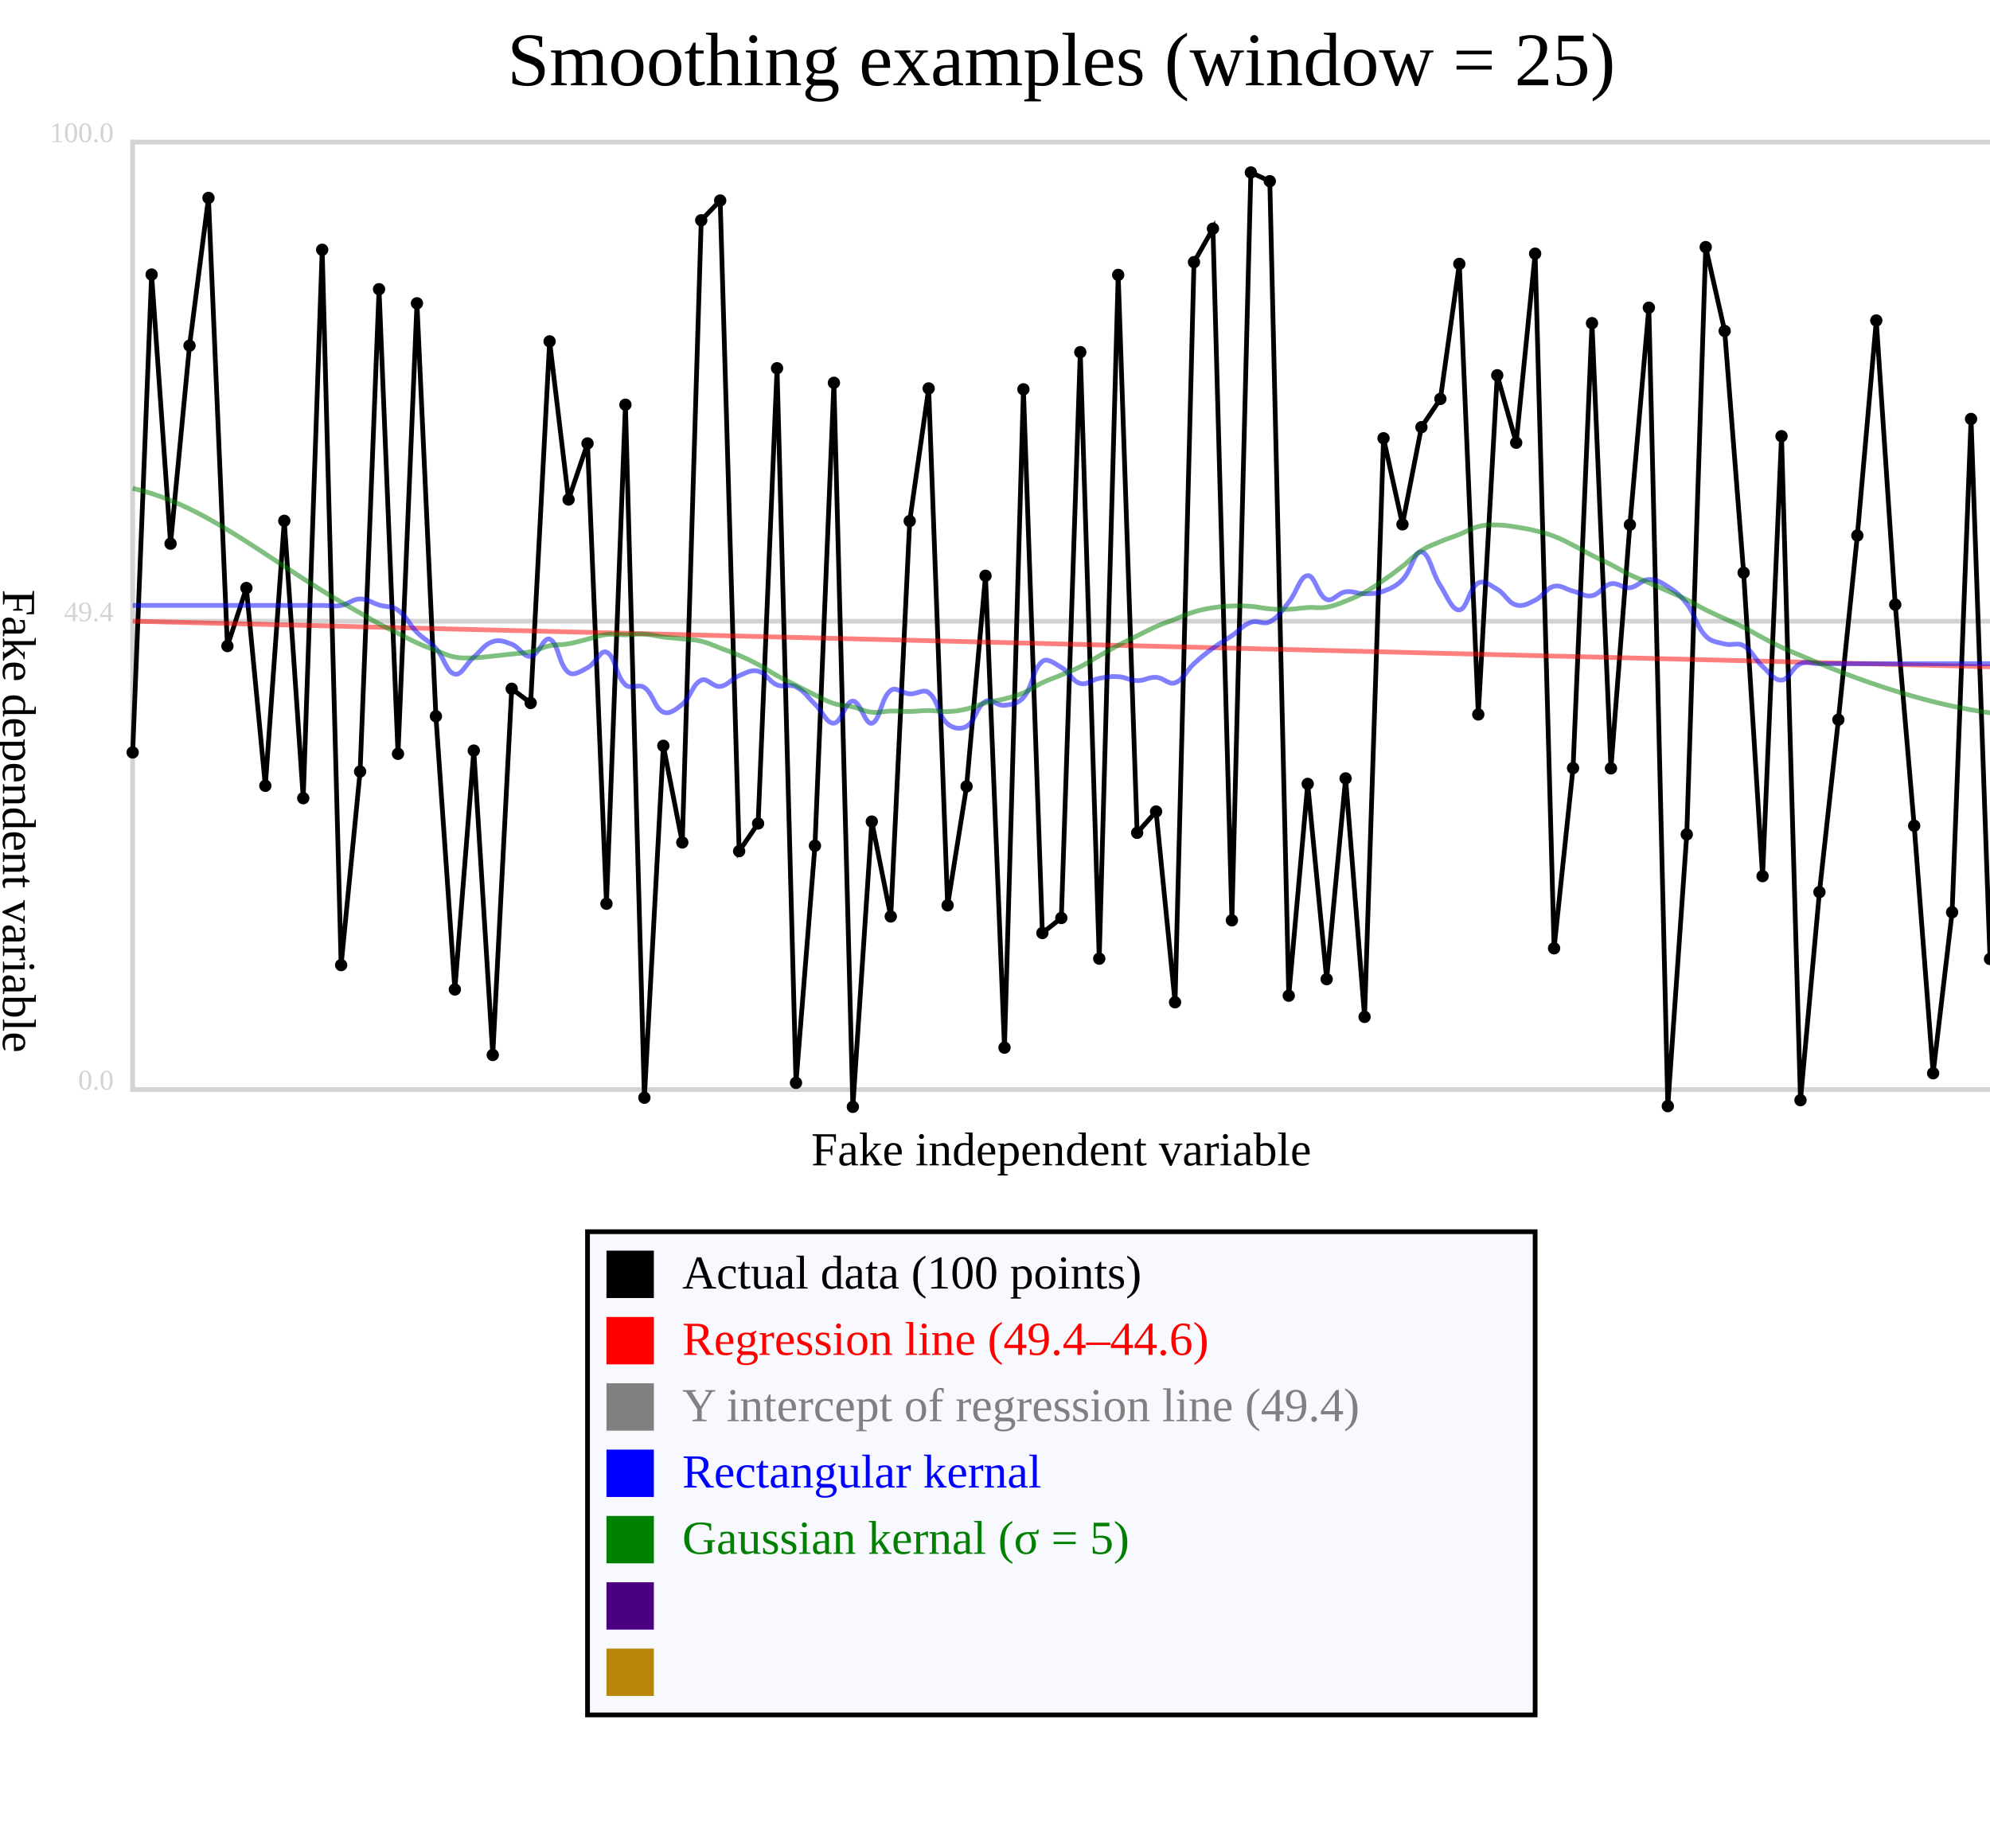
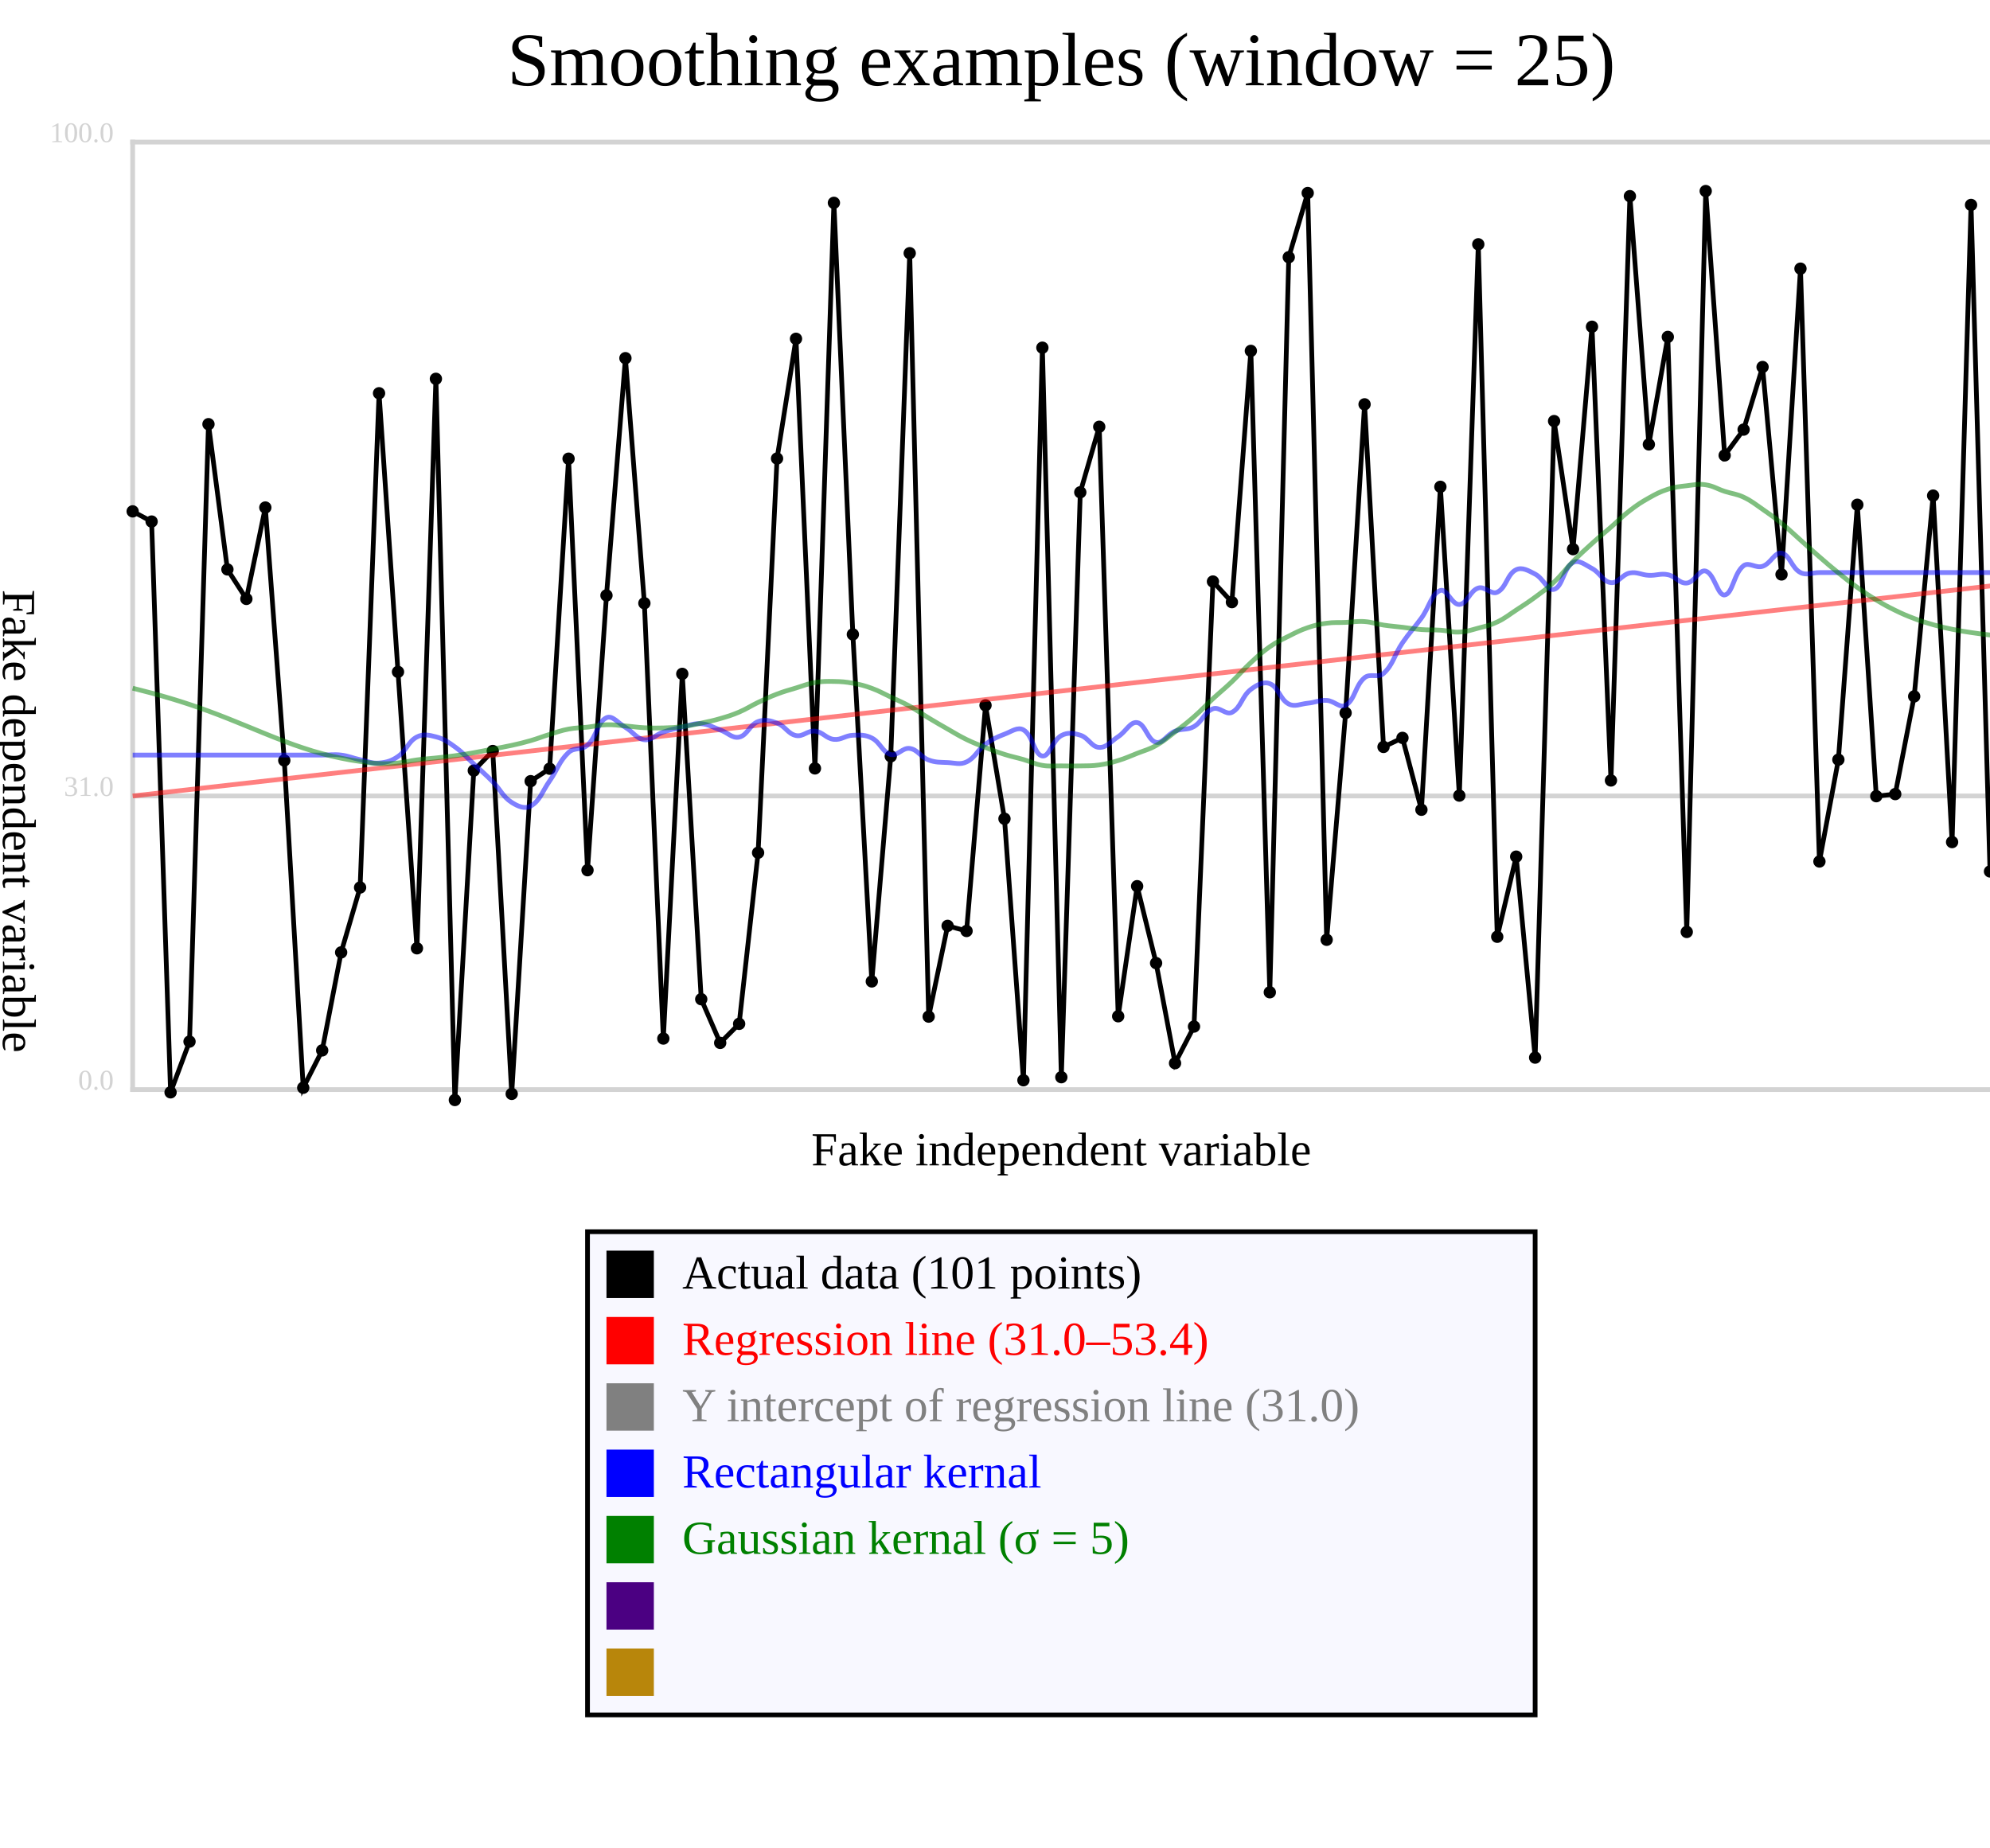
<svg xmlns="http://www.w3.org/2000/svg" viewBox="-12 -115 210 195">
  <style type="text/css">
                #linear {
                    stroke: blue;
                    stroke-width: 0.5;
                    stroke-opacity: 0.5;
                    fill: none;
                }
                #gaussian {
                    stroke: green;
                    stroke-width: 0.5;
                    stroke-opacity: 0.5;
                    fill: none;
                }
                .regression {
                    stroke: red;
                    stroke-width: 0.5;
                    stroke-opacity: 0.5;
                }</style>
  <g>
    <line x1="2" y1="0" x2="200" y2="0" stroke="lightgray" stroke-width="0.5" stroke-linecap="square" />
    <text x="0" y="0" fill="lightgray" font-size="3" text-anchor="end" alignment-baseline="central">0.0</text>
    <line x1="2" y1="-100" x2="200" y2="-100" stroke="lightgray" stroke-width="0.5" stroke-linecap="square" />
    <text x="0" y="-100" fill="lightgray" font-size="3" text-anchor="end" alignment-baseline="central">100.0</text>
-     <text x="0" y="-49.436" fill="lightgray" font-size="3" text-anchor="end" alignment-baseline="central">49.4</text>
+     <text x="0" y="-30.989" fill="lightgray" font-size="3" text-anchor="end" alignment-baseline="central">31.0</text>
    <text x="208" y="-100" font-size="3" fill="lightgray" text-anchor="end" alignment-baseline="central">100.0</text>
    <text x="208" y="0" font-size="3" fill="lightgray" text-anchor="end" alignment-baseline="central">0.0</text>
-     <text x="208" y="-44.575" fill="red" fill-opacity="0.5" font-size="3" text-anchor="end" alignment-baseline="central">44.6</text>
+     <text x="208" y="-53.376" fill="red" fill-opacity="0.5" font-size="3" text-anchor="end" alignment-baseline="central">53.4</text>
    <line x1="2" y1="-100" x2="2" y2="0" stroke="lightgray" stroke-width="0.5" stroke-linecap="square" />
    <line x1="200" y1="-100" x2="200" y2="0" stroke="lightgray" stroke-width="0.5" stroke-linecap="square" />
-     <line x1="2" y1="-49.436" x2="200" y2="-49.436" stroke="lightgray" stroke-width="0.5" />
-     <circle cx="2" cy="-35.586" r="0.65" fill="black" />
-     <circle cx="4" cy="-86.021" r="0.65" fill="black" />
-     <circle cx="6" cy="-57.617" r="0.65" fill="black" />
-     <circle cx="8" cy="-78.518" r="0.65" fill="black" />
-     <circle cx="10" cy="-94.112" r="0.65" fill="black" />
-     <circle cx="12" cy="-46.812" r="0.65" fill="black" />
-     <circle cx="14" cy="-52.939" r="0.65" fill="black" />
-     <circle cx="16" cy="-32.064" r="0.65" fill="black" />
-     <circle cx="18" cy="-60.027" r="0.65" fill="black" />
-     <circle cx="20" cy="-30.754" r="0.65" fill="black" />
-     <circle cx="22" cy="-88.638" r="0.65" fill="black" />
-     <circle cx="24" cy="-13.14" r="0.65" fill="black" />
-     <circle cx="26" cy="-33.569" r="0.65" fill="black" />
-     <circle cx="28" cy="-84.474" r="0.65" fill="black" />
-     <circle cx="30" cy="-35.438" r="0.65" fill="black" />
-     <circle cx="32" cy="-82.986" r="0.65" fill="black" />
-     <circle cx="34" cy="-39.404" r="0.65" fill="black" />
-     <circle cx="36" cy="-10.565" r="0.65" fill="black" />
-     <circle cx="38" cy="-35.779" r="0.65" fill="black" />
-     <circle cx="40" cy="-3.653" r="0.65" fill="black" />
-     <circle cx="42" cy="-42.304" r="0.65" fill="black" />
-     <circle cx="44" cy="-40.805" r="0.65" fill="black" />
-     <circle cx="46" cy="-78.97" r="0.65" fill="black" />
-     <circle cx="48" cy="-62.276" r="0.65" fill="black" />
-     <circle cx="50" cy="-68.195" r="0.65" fill="black" />
-     <circle cx="52" cy="-19.616" r="0.65" fill="black" />
-     <circle cx="54" cy="-72.285" r="0.65" fill="black" />
-     <circle cx="56" cy="0.856" r="0.65" fill="black" />
-     <circle cx="58" cy="-36.284" r="0.65" fill="black" />
-     <circle cx="60" cy="-26.082" r="0.65" fill="black" />
-     <circle cx="62" cy="-91.751" r="0.65" fill="black" />
-     <circle cx="64" cy="-93.836" r="0.65" fill="black" />
-     <circle cx="66" cy="-25.165" r="0.65" fill="black" />
-     <circle cx="68" cy="-28.084" r="0.65" fill="black" />
-     <circle cx="70" cy="-76.133" r="0.65" fill="black" />
-     <circle cx="72" cy="-0.711" r="0.65" fill="black" />
-     <circle cx="74" cy="-25.737" r="0.65" fill="black" />
-     <circle cx="76" cy="-74.596" r="0.65" fill="black" />
-     <circle cx="78" cy="1.823" r="0.65" fill="black" />
-     <circle cx="80" cy="-28.287" r="0.65" fill="black" />
-     <circle cx="82" cy="-18.271" r="0.65" fill="black" />
-     <circle cx="84" cy="-60.006" r="0.65" fill="black" />
-     <circle cx="86" cy="-74.002" r="0.65" fill="black" />
-     <circle cx="88" cy="-19.445" r="0.65" fill="black" />
-     <circle cx="90" cy="-31.998" r="0.65" fill="black" />
-     <circle cx="92" cy="-54.228" r="0.65" fill="black" />
-     <circle cx="94" cy="-4.426" r="0.65" fill="black" />
-     <circle cx="96" cy="-73.909" r="0.65" fill="black" />
-     <circle cx="98" cy="-16.524" r="0.65" fill="black" />
-     <circle cx="100" cy="-18.111" r="0.65" fill="black" />
-     <circle cx="102" cy="-77.831" r="0.65" fill="black" />
-     <circle cx="104" cy="-13.819" r="0.65" fill="black" />
-     <circle cx="106" cy="-85.984" r="0.65" fill="black" />
-     <circle cx="108" cy="-27.1" r="0.65" fill="black" />
-     <circle cx="110" cy="-29.347" r="0.65" fill="black" />
-     <circle cx="112" cy="-9.213" r="0.65" fill="black" />
-     <circle cx="114" cy="-87.332" r="0.65" fill="black" />
-     <circle cx="116" cy="-90.865" r="0.65" fill="black" />
-     <circle cx="118" cy="-17.865" r="0.65" fill="black" />
-     <circle cx="120" cy="-96.796" r="0.65" fill="black" />
-     <circle cx="122" cy="-95.877" r="0.65" fill="black" />
-     <circle cx="124" cy="-9.909" r="0.65" fill="black" />
-     <circle cx="126" cy="-32.263" r="0.65" fill="black" />
-     <circle cx="128" cy="-11.655" r="0.65" fill="black" />
-     <circle cx="130" cy="-32.843" r="0.65" fill="black" />
-     <circle cx="132" cy="-7.67" r="0.65" fill="black" />
-     <circle cx="134" cy="-68.745" r="0.65" fill="black" />
-     <circle cx="136" cy="-59.655" r="0.65" fill="black" />
-     <circle cx="138" cy="-69.914" r="0.65" fill="black" />
-     <circle cx="140" cy="-72.897" r="0.65" fill="black" />
-     <circle cx="142" cy="-87.146" r="0.65" fill="black" />
-     <circle cx="144" cy="-39.593" r="0.65" fill="black" />
-     <circle cx="146" cy="-75.392" r="0.65" fill="black" />
-     <circle cx="148" cy="-68.273" r="0.65" fill="black" />
-     <circle cx="150" cy="-88.225" r="0.65" fill="black" />
-     <circle cx="152" cy="-14.911" r="0.65" fill="black" />
-     <circle cx="154" cy="-33.931" r="0.65" fill="black" />
-     <circle cx="156" cy="-80.891" r="0.65" fill="black" />
-     <circle cx="158" cy="-33.905" r="0.65" fill="black" />
-     <circle cx="160" cy="-59.611" r="0.65" fill="black" />
-     <circle cx="162" cy="-82.525" r="0.65" fill="black" />
-     <circle cx="164" cy="1.747" r="0.65" fill="black" />
-     <circle cx="166" cy="-26.932" r="0.65" fill="black" />
-     <circle cx="168" cy="-88.919" r="0.65" fill="black" />
-     <circle cx="170" cy="-80.069" r="0.65" fill="black" />
-     <circle cx="172" cy="-54.552" r="0.65" fill="black" />
-     <circle cx="174" cy="-22.528" r="0.65" fill="black" />
-     <circle cx="176" cy="-68.961" r="0.65" fill="black" />
-     <circle cx="178" cy="1.118" r="0.65" fill="black" />
-     <circle cx="180" cy="-20.843" r="0.65" fill="black" />
-     <circle cx="182" cy="-39.037" r="0.65" fill="black" />
-     <circle cx="184" cy="-58.479" r="0.65" fill="black" />
-     <circle cx="186" cy="-81.17" r="0.65" fill="black" />
-     <circle cx="188" cy="-51.184" r="0.65" fill="black" />
-     <circle cx="190" cy="-27.845" r="0.65" fill="black" />
-     <circle cx="192" cy="-1.724" r="0.65" fill="black" />
-     <circle cx="194" cy="-18.714" r="0.65" fill="black" />
-     <circle cx="196" cy="-70.78" r="0.65" fill="black" />
-     <circle cx="198" cy="-13.783" r="0.65" fill="black" />
-     <circle cx="200" cy="-52.02" r="0.65" fill="black" />
-     <polyline points="2,-35.586 4,-86.021 6,-57.617 8,-78.518 10,-94.112 12,-46.812 14,-52.939 16,-32.064 18,-60.027 20,-30.754 22,-88.638 24,-13.14 26,-33.569 28,-84.474 30,-35.438 32,-82.986 34,-39.404 36,-10.565 38,-35.779 40,-3.653 42,-42.304 44,-40.805 46,-78.97 48,-62.276 50,-68.195 52,-19.616 54,-72.285 56,0.856 58,-36.284 60,-26.082 62,-91.751 64,-93.836 66,-25.165 68,-28.084 70,-76.133 72,-0.711 74,-25.737 76,-74.596 78,1.823 80,-28.287 82,-18.271 84,-60.006 86,-74.002 88,-19.445 90,-31.998 92,-54.228 94,-4.426 96,-73.909 98,-16.524 100,-18.111 102,-77.831 104,-13.819 106,-85.984 108,-27.1 110,-29.347 112,-9.213 114,-87.332 116,-90.865 118,-17.865 120,-96.796 122,-95.877 124,-9.909 126,-32.263 128,-11.655 130,-32.843 132,-7.67 134,-68.745 136,-59.655 138,-69.914 140,-72.897 142,-87.146 144,-39.593 146,-75.392 148,-68.273 150,-88.225 152,-14.911 154,-33.931 156,-80.891 158,-33.905 160,-59.611 162,-82.525 164,1.747 166,-26.932 168,-88.919 170,-80.069 172,-54.552 174,-22.528 176,-68.961 178,1.118 180,-20.843 182,-39.037 184,-58.479 186,-81.17 188,-51.184 190,-27.845 192,-1.724 194,-18.714 196,-70.78 198,-13.783 200,-52.02" stroke="black" stroke-width="0.5" fill="none" />
+     <line x1="2" y1="-30.989" x2="200" y2="-30.989" stroke="lightgray" stroke-width="0.5" />
+     <circle cx="2" cy="-61.029" r="0.65" fill="black" />
+     <circle cx="4" cy="-59.953" r="0.65" fill="black" />
+     <circle cx="6" cy="0.291" r="0.65" fill="black" />
+     <circle cx="8" cy="-5.066" r="0.65" fill="black" />
+     <circle cx="10" cy="-70.23" r="0.65" fill="black" />
+     <circle cx="12" cy="-54.9" r="0.65" fill="black" />
+     <circle cx="14" cy="-51.787" r="0.65" fill="black" />
+     <circle cx="16" cy="-61.434" r="0.65" fill="black" />
+     <circle cx="18" cy="-34.737" r="0.65" fill="black" />
+     <circle cx="20" cy="-0.192" r="0.65" fill="black" />
+     <circle cx="22" cy="-4.134" r="0.65" fill="black" />
+     <circle cx="24" cy="-14.479" r="0.65" fill="black" />
+     <circle cx="26" cy="-21.329" r="0.65" fill="black" />
+     <circle cx="28" cy="-73.494" r="0.65" fill="black" />
+     <circle cx="30" cy="-44.087" r="0.65" fill="black" />
+     <circle cx="32" cy="-14.912" r="0.65" fill="black" />
+     <circle cx="34" cy="-75.018" r="0.65" fill="black" />
+     <circle cx="36" cy="1.102" r="0.65" fill="black" />
+     <circle cx="38" cy="-33.67" r="0.65" fill="black" />
+     <circle cx="40" cy="-35.736" r="0.65" fill="black" />
+     <circle cx="42" cy="0.454" r="0.65" fill="black" />
+     <circle cx="44" cy="-32.551" r="0.65" fill="black" />
+     <circle cx="46" cy="-33.867" r="0.65" fill="black" />
+     <circle cx="48" cy="-66.587" r="0.65" fill="black" />
+     <circle cx="50" cy="-23.153" r="0.65" fill="black" />
+     <circle cx="52" cy="-52.156" r="0.65" fill="black" />
+     <circle cx="54" cy="-77.197" r="0.65" fill="black" />
+     <circle cx="56" cy="-51.331" r="0.65" fill="black" />
+     <circle cx="58" cy="-5.386" r="0.65" fill="black" />
+     <circle cx="60" cy="-43.876" r="0.65" fill="black" />
+     <circle cx="62" cy="-9.537" r="0.65" fill="black" />
+     <circle cx="64" cy="-4.926" r="0.65" fill="black" />
+     <circle cx="66" cy="-6.938" r="0.65" fill="black" />
+     <circle cx="68" cy="-24.996" r="0.65" fill="black" />
+     <circle cx="70" cy="-66.603" r="0.65" fill="black" />
+     <circle cx="72" cy="-79.243" r="0.65" fill="black" />
+     <circle cx="74" cy="-33.899" r="0.65" fill="black" />
+     <circle cx="76" cy="-93.591" r="0.65" fill="black" />
+     <circle cx="78" cy="-48.042" r="0.65" fill="black" />
+     <circle cx="80" cy="-11.415" r="0.65" fill="black" />
+     <circle cx="82" cy="-35.176" r="0.65" fill="black" />
+     <circle cx="84" cy="-88.276" r="0.65" fill="black" />
+     <circle cx="86" cy="-7.701" r="0.65" fill="black" />
+     <circle cx="88" cy="-17.279" r="0.65" fill="black" />
+     <circle cx="90" cy="-16.739" r="0.65" fill="black" />
+     <circle cx="92" cy="-40.556" r="0.65" fill="black" />
+     <circle cx="94" cy="-28.586" r="0.65" fill="black" />
+     <circle cx="96" cy="-0.983" r="0.65" fill="black" />
+     <circle cx="98" cy="-78.303" r="0.65" fill="black" />
+     <circle cx="100" cy="-1.306" r="0.65" fill="black" />
+     <circle cx="102" cy="-63.041" r="0.65" fill="black" />
+     <circle cx="104" cy="-69.957" r="0.65" fill="black" />
+     <circle cx="106" cy="-7.738" r="0.65" fill="black" />
+     <circle cx="108" cy="-21.467" r="0.65" fill="black" />
+     <circle cx="110" cy="-13.349" r="0.65" fill="black" />
+     <circle cx="112" cy="-2.785" r="0.65" fill="black" />
+     <circle cx="114" cy="-6.652" r="0.65" fill="black" />
+     <circle cx="116" cy="-53.622" r="0.65" fill="black" />
+     <circle cx="118" cy="-51.448" r="0.65" fill="black" />
+     <circle cx="120" cy="-77.966" r="0.65" fill="black" />
+     <circle cx="122" cy="-10.269" r="0.65" fill="black" />
+     <circle cx="124" cy="-87.854" r="0.65" fill="black" />
+     <circle cx="126" cy="-94.627" r="0.65" fill="black" />
+     <circle cx="128" cy="-15.81" r="0.65" fill="black" />
+     <circle cx="130" cy="-39.756" r="0.65" fill="black" />
+     <circle cx="132" cy="-72.325" r="0.65" fill="black" />
+     <circle cx="134" cy="-36.165" r="0.65" fill="black" />
+     <circle cx="136" cy="-37.12" r="0.65" fill="black" />
+     <circle cx="138" cy="-29.534" r="0.65" fill="black" />
+     <circle cx="140" cy="-63.62" r="0.65" fill="black" />
+     <circle cx="142" cy="-31.028" r="0.65" fill="black" />
+     <circle cx="144" cy="-89.215" r="0.65" fill="black" />
+     <circle cx="146" cy="-16.128" r="0.65" fill="black" />
+     <circle cx="148" cy="-24.586" r="0.65" fill="black" />
+     <circle cx="150" cy="-3.374" r="0.65" fill="black" />
+     <circle cx="152" cy="-70.556" r="0.65" fill="black" />
+     <circle cx="154" cy="-57.039" r="0.65" fill="black" />
+     <circle cx="156" cy="-80.515" r="0.65" fill="black" />
+     <circle cx="158" cy="-32.626" r="0.65" fill="black" />
+     <circle cx="160" cy="-94.296" r="0.65" fill="black" />
+     <circle cx="162" cy="-68.094" r="0.65" fill="black" />
+     <circle cx="164" cy="-79.439" r="0.65" fill="black" />
+     <circle cx="166" cy="-16.638" r="0.65" fill="black" />
+     <circle cx="168" cy="-94.835" r="0.65" fill="black" />
+     <circle cx="170" cy="-66.936" r="0.65" fill="black" />
+     <circle cx="172" cy="-69.658" r="0.65" fill="black" />
+     <circle cx="174" cy="-76.263" r="0.65" fill="black" />
+     <circle cx="176" cy="-54.369" r="0.65" fill="black" />
+     <circle cx="178" cy="-86.645" r="0.65" fill="black" />
+     <circle cx="180" cy="-24.073" r="0.65" fill="black" />
+     <circle cx="182" cy="-34.819" r="0.65" fill="black" />
+     <circle cx="184" cy="-61.725" r="0.65" fill="black" />
+     <circle cx="186" cy="-30.966" r="0.65" fill="black" />
+     <circle cx="188" cy="-31.188" r="0.65" fill="black" />
+     <circle cx="190" cy="-41.499" r="0.65" fill="black" />
+     <circle cx="192" cy="-62.69" r="0.65" fill="black" />
+     <circle cx="194" cy="-26.123" r="0.65" fill="black" />
+     <circle cx="196" cy="-93.37" r="0.65" fill="black" />
+     <circle cx="198" cy="-23.024" r="0.65" fill="black" />
+     <circle cx="200" cy="-38.055" r="0.65" fill="black" />
+     <polyline points="2,-61.029 4,-59.953 6,0.291 8,-5.066 10,-70.23 12,-54.9 14,-51.787 16,-61.434 18,-34.737 20,-0.192 22,-4.134 24,-14.479 26,-21.329 28,-73.494 30,-44.087 32,-14.912 34,-75.018 36,1.102 38,-33.67 40,-35.736 42,0.454 44,-32.551 46,-33.867 48,-66.587 50,-23.153 52,-52.156 54,-77.197 56,-51.331 58,-5.386 60,-43.876 62,-9.537 64,-4.926 66,-6.938 68,-24.996 70,-66.603 72,-79.243 74,-33.899 76,-93.591 78,-48.042 80,-11.415 82,-35.176 84,-88.276 86,-7.701 88,-17.279 90,-16.739 92,-40.556 94,-28.586 96,-0.983 98,-78.303 100,-1.306 102,-63.041 104,-69.957 106,-7.738 108,-21.467 110,-13.349 112,-2.785 114,-6.652 116,-53.622 118,-51.448 120,-77.966 122,-10.269 124,-87.854 126,-94.627 128,-15.81 130,-39.756 132,-72.325 134,-36.165 136,-37.12 138,-29.534 140,-63.62 142,-31.028 144,-89.215 146,-16.128 148,-24.586 150,-3.374 152,-70.556 154,-57.039 156,-80.515 158,-32.626 160,-94.296 162,-68.094 164,-79.439 166,-16.638 168,-94.835 170,-66.936 172,-69.658 174,-76.263 176,-54.369 178,-86.645 180,-24.073 182,-34.819 184,-61.725 186,-30.966 188,-31.188 190,-41.499 192,-62.69 194,-26.123 196,-93.37 198,-23.024 200,-38.055" stroke="black" stroke-width="0.5" fill="none" />
    <g>
-       <line x1="2" y1="-49.436" x2="200" y2="-44.575" class="regression" />
+       <line x1="2" y1="-30.989" x2="200" y2="-53.376" class="regression" />
    </g>
    <g id="linear">
      <g>
-         <path d="M2,-51.102 Q3.2,-51.102 4,-51.102 C4.8,-51.102 5.2,-51.102 6,-51.102 C6.8,-51.102 7.2,-51.102 8,-51.102 C8.8,-51.102 9.2,-51.102 10,-51.102 C10.8,-51.102 11.2,-51.102 12,-51.102 C12.8,-51.102 13.2,-51.102 14,-51.102 C14.8,-51.102 15.2,-51.102 16,-51.102 C16.8,-51.102 17.2,-51.102 18,-51.102 C18.8,-51.102 19.2,-51.102 20,-51.102 C20.8,-51.102 21.2,-51.102 22,-51.102 C22.8,-51.102 23.222,-50.969 24,-51.102 C24.822,-51.243 25.197,-51.777 26,-51.786 C26.797,-51.795 27.195,-51.386 28,-51.147 C28.795,-50.911 29.356,-51.063 30,-50.598 C30.956,-49.907 31.135,-49.129 32,-48.259 C32.735,-47.518 33.301,-47.34 34,-46.569 C34.901,-45.576 35.109,-44.054 36,-43.848 C36.709,-43.684 37.184,-44.945 38,-45.646 C38.784,-46.319 39.102,-46.976 40,-47.282 C40.702,-47.52 41.265,-47.291 42,-47.006 C42.865,-46.67 43.252,-45.627 44,-45.728 C44.852,-45.842 45.359,-47.816 46,-47.543 C46.959,-47.135 46.94,-44.824 48,-44.026 C48.54,-43.619 49.29,-44.149 50,-44.53 C50.89,-45.007 51.371,-46.456 52,-46.171 C52.971,-45.732 52.938,-43.712 54,-42.719 C54.538,-42.216 55.389,-42.872 56,-42.433 C56.989,-41.722 57.037,-40.269 58,-39.844 C58.637,-39.564 59.358,-40.129 60,-40.669 C60.958,-41.474 61.031,-42.75 62,-43.206 C62.631,-43.503 63.235,-42.461 64,-42.553 C64.835,-42.653 65.155,-43.346 66,-43.686 C66.755,-43.991 67.274,-44.341 68,-44.163 C68.874,-43.95 69.117,-43.074 70,-42.708 C70.717,-42.411 71.319,-42.852 72,-42.506 C72.919,-42.039 73.217,-41.426 74,-40.676 C74.817,-39.893 75.232,-38.61 76,-38.672 C76.832,-38.74 77.201,-41.003 78,-41.001 C78.801,-40.999 79.305,-38.465 80,-38.662 C80.905,-38.919 80.939,-41.312 82,-42.136 C82.539,-42.554 83.194,-41.816 84,-41.769 C84.794,-41.722 85.453,-42.333 86,-41.899 C87.053,-41.064 86.949,-39.533 88,-38.598 C88.549,-38.109 89.393,-37.978 90,-38.338 C90.993,-38.926 91.011,-40.417 92,-40.966 C92.611,-41.305 93.223,-40.476 94,-40.557 C94.823,-40.643 95.464,-40.763 96,-41.383 C97.064,-42.616 96.925,-44.337 98,-45.19 C98.525,-45.606 99.289,-44.971 100,-44.557 C100.889,-44.04 101.106,-43.121 102,-42.864 C102.706,-42.66 103.188,-43.256 104,-43.403 C104.788,-43.545 105.207,-43.633 106,-43.585 C106.807,-43.536 107.197,-43.176 108,-43.161 C108.797,-43.146 109.21,-43.555 110,-43.51 C110.81,-43.465 111.324,-42.692 112,-42.937 C112.924,-43.27 113.162,-44.19 114,-44.955 C114.762,-45.651 115.17,-45.978 116,-46.591 C116.77,-47.159 117.208,-47.369 118,-47.908 C118.808,-48.458 119.12,-48.992 120,-49.315 C120.72,-49.579 121.344,-49.025 122,-49.374 C122.944,-49.876 123.272,-50.556 124,-51.444 C124.872,-52.506 125.172,-54.189 126,-54.248 C126.772,-54.304 127.042,-52.142 128,-51.732 C128.642,-51.457 129.172,-52.412 130,-52.536 C130.772,-52.652 131.202,-52.319 132,-52.332 C132.802,-52.346 133.259,-52.33 134,-52.605 C134.859,-52.923 135.365,-53.157 136,-53.815 C136.965,-54.814 137.256,-56.865 138,-56.748 C138.856,-56.613 139.108,-54.549 140,-53.184 C140.708,-52.1 141.227,-50.572 142,-50.627 C142.827,-50.686 143.004,-52.928 144,-53.469 C144.604,-53.798 145.283,-53.217 146,-52.8 C146.883,-52.288 147.109,-51.403 148,-51.147 C148.709,-50.944 149.274,-51.294 150,-51.652 C150.874,-52.083 151.127,-52.911 152,-53.12 C152.727,-53.294 153.199,-52.808 154,-52.609 C154.799,-52.411 155.255,-51.985 156,-52.129 C156.855,-52.295 157.142,-53.203 158,-53.384 C158.742,-53.54 159.226,-52.886 160,-52.973 C160.826,-53.066 161.192,-53.811 162,-53.834 C162.792,-53.856 163.292,-53.536 164,-53.084 C164.892,-52.515 165.352,-52.127 166,-51.282 C166.952,-50.04 166.966,-48.965 168,-47.865 C168.566,-47.264 169.17,-47.242 170,-47.03 C170.77,-46.834 171.353,-47.228 172,-46.846 C172.953,-46.283 173.128,-45.457 174,-44.666 C174.728,-44.006 175.228,-43.163 176,-43.218 C176.828,-43.277 177.089,-44.555 178,-44.949 C178.689,-45.247 179.2,-44.949 180,-44.949 C180.8,-44.949 181.2,-44.949 182,-44.949 C182.8,-44.949 183.2,-44.949 184,-44.949 C184.8,-44.949 185.2,-44.949 186,-44.949 C186.8,-44.949 187.2,-44.949 188,-44.949 C188.8,-44.949 189.2,-44.949 190,-44.949 C190.8,-44.949 191.2,-44.949 192,-44.949 C192.8,-44.949 193.2,-44.949 194,-44.949 C194.8,-44.949 195.2,-44.949 196,-44.949 C196.8,-44.949 197.2,-44.949 198,-44.949 Q198.8,-44.949 200,-44.949" class="spline" />
+         <path d="M2,-35.306 Q3.2,-35.306 4,-35.306 C4.8,-35.306 5.2,-35.306 6,-35.306 C6.8,-35.306 7.2,-35.306 8,-35.306 C8.8,-35.306 9.2,-35.306 10,-35.306 C10.8,-35.306 11.2,-35.306 12,-35.306 C12.8,-35.306 13.2,-35.306 14,-35.306 C14.8,-35.306 15.2,-35.306 16,-35.306 C16.8,-35.306 17.2,-35.306 18,-35.306 C18.8,-35.306 19.2,-35.306 20,-35.306 C20.8,-35.306 21.2,-35.306 22,-35.306 C22.8,-35.306 23.211,-35.402 24,-35.306 C24.811,-35.207 25.195,-34.989 26,-34.82 C26.795,-34.653 27.216,-34.399 28,-34.465 C28.816,-34.533 29.322,-34.688 30,-35.155 C30.922,-35.789 31.056,-36.73 32,-37.22 C32.656,-37.561 33.249,-37.428 34,-37.232 C34.849,-37.011 35.271,-36.701 36,-36.178 C36.871,-35.554 37.206,-35.096 38,-34.364 C38.806,-33.62 39.231,-33.269 40,-32.489 C40.831,-31.648 41.053,-30.918 42,-30.309 C42.653,-29.89 43.392,-29.575 44,-29.92 C44.992,-30.482 45.233,-31.49 46,-32.576 C46.833,-33.755 46.997,-34.632 48,-35.581 C48.597,-36.145 49.394,-35.801 50,-36.357 C50.994,-37.268 51.023,-38.791 52,-39.248 C52.623,-39.54 53.225,-38.68 54,-38.23 C54.825,-37.75 55.159,-37.027 56,-36.923 C56.759,-36.829 57.183,-37.46 58,-37.734 C58.783,-37.996 59.193,-38.086 60,-38.264 C60.793,-38.439 61.214,-38.676 62,-38.616 C62.814,-38.554 63.207,-38.241 64,-37.96 C64.807,-37.675 65.276,-37.041 66,-37.2 C66.876,-37.393 67.099,-38.507 68,-38.841 C68.699,-39.1 69.27,-38.951 70,-38.682 C70.87,-38.362 71.139,-37.549 72,-37.367 C72.739,-37.21 73.224,-37.914 74,-37.836 C74.824,-37.752 75.174,-37.052 76,-36.962 C76.774,-36.877 77.195,-37.368 78,-37.397 C78.795,-37.426 79.308,-37.459 80,-37.107 C80.908,-36.646 81.107,-35.609 82,-35.364 C82.707,-35.169 83.244,-36.116 84,-36.007 C84.844,-35.885 85.14,-35.106 86,-34.786 C86.74,-34.51 87.197,-34.556 88,-34.516 C88.797,-34.476 89.324,-34.258 90,-34.585 C90.924,-35.032 91.124,-35.812 92,-36.452 C92.724,-36.982 93.161,-37.193 94,-37.51 C94.761,-37.798 95.399,-38.311 96,-37.965 C96.999,-37.389 97.141,-35.335 98,-35.206 C98.741,-35.095 99.048,-36.84 100,-37.364 C100.648,-37.72 101.269,-37.634 102,-37.406 C102.869,-37.134 103.186,-36.148 104,-36.116 C104.786,-36.086 105.232,-36.747 106,-37.25 C106.832,-37.795 107.259,-38.847 108,-38.736 C108.859,-38.607 109.113,-36.853 110,-36.651 C110.713,-36.49 111.152,-37.475 112,-37.828 C112.752,-38.142 113.314,-37.913 114,-38.318 C114.914,-38.859 115.082,-39.851 116,-40.194 C116.682,-40.448 117.371,-39.491 118,-39.813 C118.971,-40.309 119.039,-41.509 120,-42.238 C120.639,-42.722 121.335,-43.1 122,-42.843 C122.935,-42.483 123.049,-41.186 124,-40.695 C124.649,-40.36 125.204,-40.701 126,-40.778 C126.804,-40.855 127.208,-41.121 128,-41.078 C128.808,-41.034 129.41,-40.208 130,-40.561 C131.01,-41.166 130.987,-42.623 132,-43.472 C132.587,-43.966 133.44,-43.403 134,-43.919 C135.04,-44.877 135.142,-45.902 136,-47.157 C136.742,-48.242 137.228,-48.703 138,-49.769 C138.828,-50.913 139.061,-52.344 140,-52.68 C140.661,-52.917 141.225,-51.152 142,-51.201 C142.825,-51.254 143.098,-52.645 144,-52.937 C144.698,-53.162 145.364,-52.188 146,-52.495 C146.964,-52.962 147.037,-54.411 148,-54.871 C148.637,-55.175 149.289,-54.776 150,-54.407 C150.889,-53.946 151.319,-52.589 152,-52.797 C152.919,-53.078 153.003,-55.08 154,-55.63 C154.603,-55.963 155.27,-55.391 156,-55.003 C156.87,-54.54 157.157,-53.604 158,-53.503 C158.757,-53.412 159.157,-54.362 160,-54.525 C160.757,-54.672 161.197,-54.315 162,-54.279 C162.797,-54.243 163.236,-54.502 164,-54.345 C164.836,-54.174 165.232,-53.387 166,-53.46 C166.832,-53.54 167.322,-54.94 168,-54.727 C168.922,-54.437 169.253,-52.098 170,-52.203 C170.853,-52.324 170.964,-54.509 172,-55.293 C172.564,-55.719 173.278,-54.991 174,-55.23 C174.878,-55.521 175.265,-56.739 176,-56.618 C176.865,-56.475 177.058,-55.052 178,-54.57 C178.658,-54.233 179.2,-54.57 180,-54.57 C180.8,-54.57 181.2,-54.57 182,-54.57 C182.8,-54.57 183.2,-54.57 184,-54.57 C184.8,-54.57 185.2,-54.57 186,-54.57 C186.8,-54.57 187.2,-54.57 188,-54.57 C188.8,-54.57 189.2,-54.57 190,-54.57 C190.8,-54.57 191.2,-54.57 192,-54.57 C192.8,-54.57 193.2,-54.57 194,-54.57 C194.8,-54.57 195.2,-54.57 196,-54.57 C196.8,-54.57 197.2,-54.57 198,-54.57 Q198.8,-54.57 200,-54.57" class="spline" fill="none" />
      </g>
    </g>
    <g id="gaussian">
      <g>
-         <path d="M2,-63.462 Q3.21,-63.161 4,-62.908 C4.81,-62.648 5.211,-62.499 6,-62.18 C6.811,-61.851 7.212,-61.668 8,-61.287 C8.812,-60.895 9.21,-60.681 10,-60.247 C10.81,-59.801 11.208,-59.563 12,-59.086 C12.808,-58.6 13.205,-58.344 14,-57.838 C14.805,-57.326 15.201,-57.061 16,-56.539 C16.801,-56.016 17.199,-55.749 18,-55.225 C18.799,-54.703 19.197,-54.439 20,-53.924 C20.797,-53.413 21.195,-53.158 22,-52.66 C22.795,-52.168 23.194,-51.923 24,-51.449 C24.794,-50.982 25.2,-50.765 26,-50.307 C26.8,-49.85 27.188,-49.598 28,-49.162 C28.788,-48.737 29.2,-48.557 30,-48.155 C30.8,-47.753 31.185,-47.521 32,-47.153 C32.785,-46.798 33.193,-46.651 34,-46.348 C34.793,-46.051 35.178,-45.813 36,-45.654 C36.778,-45.504 37.201,-45.557 38,-45.576 C38.801,-45.595 39.201,-45.673 40,-45.751 C40.801,-45.83 41.201,-45.875 42,-45.968 C42.801,-46.061 43.215,-46.046 44,-46.217 C44.815,-46.395 45.184,-46.67 46,-46.841 C46.784,-47.005 47.209,-46.916 48,-47.054 C48.809,-47.196 49.2,-47.345 50,-47.54 C50.8,-47.735 51.189,-47.936 52,-48.028 C52.789,-48.117 53.2,-47.985 54,-47.994 C54.8,-48.003 55.204,-48.118 56,-48.073 C56.804,-48.027 57.197,-47.868 58,-47.767 C58.797,-47.667 59.201,-47.659 60,-47.571 C60.801,-47.482 61.222,-47.514 62,-47.326 C62.822,-47.127 63.204,-46.902 64,-46.603 C64.804,-46.302 65.213,-46.168 66,-45.826 C66.813,-45.473 67.218,-45.286 68,-44.868 C68.818,-44.431 69.186,-44.135 70,-43.688 C70.786,-43.256 71.2,-43.077 72,-42.669 C72.8,-42.262 73.191,-42.04 74,-41.651 C74.791,-41.271 75.169,-41.008 76,-40.746 C76.769,-40.503 77.209,-40.572 78,-40.39 C78.809,-40.205 79.186,-39.917 80,-39.828 C80.786,-39.743 81.199,-39.938 82,-39.954 C82.799,-39.969 83.2,-39.895 84,-39.905 C84.8,-39.916 85.2,-40.009 86,-40.007 C86.8,-40.005 87.203,-39.861 88,-39.894 C88.803,-39.927 89.216,-39.99 90,-40.171 C90.816,-40.36 91.189,-40.603 92,-40.819 C92.789,-41.029 93.21,-41.029 94,-41.236 C94.81,-41.448 95.232,-41.538 96,-41.866 C96.832,-42.221 97.18,-42.555 98,-42.944 C98.78,-43.314 99.204,-43.427 100,-43.763 C100.804,-44.102 101.222,-44.239 102,-44.631 C102.822,-45.045 103.197,-45.323 104,-45.777 C104.797,-46.228 105.191,-46.463 106,-46.892 C106.791,-47.31 107.197,-47.499 108,-47.895 C108.797,-48.289 109.186,-48.51 110,-48.866 C110.786,-49.209 111.2,-49.334 112,-49.643 C112.8,-49.953 113.182,-50.165 114,-50.414 C114.782,-50.651 115.192,-50.732 116,-50.858 C116.792,-50.982 117.198,-51.011 118,-51.041 C118.798,-51.07 119.204,-51.066 120,-51.005 C120.804,-50.944 121.197,-50.799 122,-50.736 C122.797,-50.673 123.202,-50.661 124,-50.689 C124.802,-50.718 125.198,-50.832 126,-50.878 C126.798,-50.923 127.219,-50.784 128,-50.917 C128.819,-51.056 129.219,-51.252 130,-51.557 C130.819,-51.877 131.23,-52.055 132,-52.478 C132.83,-52.934 133.219,-53.215 134,-53.754 C134.819,-54.318 135.216,-54.622 136,-55.236 C136.816,-55.875 137.137,-56.324 138,-56.885 C138.737,-57.365 139.186,-57.49 140,-57.838 C140.786,-58.173 141.205,-58.277 142,-58.593 C142.805,-58.912 143.169,-59.218 144,-59.425 C144.769,-59.617 145.201,-59.601 146,-59.591 C146.801,-59.581 147.205,-59.494 148,-59.375 C148.805,-59.254 149.209,-59.181 150,-58.989 C150.809,-58.792 151.223,-58.697 152,-58.4 C152.823,-58.085 153.211,-57.856 154,-57.458 C154.811,-57.049 155.192,-56.797 156,-56.384 C156.792,-55.978 157.208,-55.816 158,-55.41 C158.808,-54.996 159.182,-54.726 160,-54.333 C160.782,-53.958 161.202,-53.833 162,-53.491 C162.802,-53.146 163.203,-52.973 164,-52.616 C164.803,-52.257 165.212,-52.092 166,-51.702 C166.812,-51.299 167.189,-51.038 168,-50.633 C168.789,-50.239 169.199,-50.072 170,-49.702 C170.799,-49.334 171.214,-49.182 172,-48.788 C172.814,-48.38 173.194,-48.124 174,-47.699 C174.794,-47.281 175.188,-47.062 176,-46.68 C176.788,-46.311 177.199,-46.162 178,-45.821 C178.799,-45.481 179.197,-45.309 180,-44.978 C180.797,-44.65 181.197,-44.487 182,-44.174 C182.797,-43.864 183.197,-43.713 184,-43.42 C184.797,-43.13 185.197,-42.99 186,-42.719 C186.797,-42.45 187.197,-42.32 188,-42.071 C188.797,-41.824 189.197,-41.704 190,-41.478 C190.797,-41.254 191.197,-41.145 192,-40.944 C192.797,-40.745 193.197,-40.65 194,-40.477 C194.797,-40.305 195.197,-40.225 196,-40.083 C196.797,-39.942 197.198,-39.879 198,-39.77 Q198.798,-39.663 200,-39.543" class="spline" />
+         <path d="M2,-42.365 Q3.203,-42.065 4,-41.849 C4.803,-41.631 5.204,-41.52 6,-41.281 C6.804,-41.041 7.204,-40.915 8,-40.65 C8.804,-40.382 9.204,-40.24 10,-39.948 C10.804,-39.654 11.203,-39.497 12,-39.183 C12.803,-38.867 13.201,-38.7 14,-38.375 C14.801,-38.049 15.198,-37.878 16,-37.555 C16.798,-37.235 17.195,-37.07 18,-36.768 C18.795,-36.469 19.193,-36.32 20,-36.055 C20.793,-35.794 21.194,-35.669 22,-35.452 C22.794,-35.238 23.195,-35.142 24,-34.977 C24.795,-34.814 25.197,-34.746 26,-34.632 C26.797,-34.519 27.198,-34.441 28,-34.408 C28.798,-34.376 29.205,-34.393 30,-34.47 C30.805,-34.548 31.197,-34.69 32,-34.796 C32.797,-34.902 33.201,-34.914 34,-35.001 C34.801,-35.089 35.202,-35.124 36,-35.234 C36.802,-35.345 37.202,-35.412 38,-35.554 C38.802,-35.696 39.2,-35.787 40,-35.942 C40.8,-36.098 41.205,-36.154 42,-36.331 C42.805,-36.51 43.208,-36.603 44,-36.832 C44.808,-37.066 45.195,-37.243 46,-37.488 C46.795,-37.73 47.187,-37.893 48,-38.049 C48.787,-38.2 49.201,-38.164 50,-38.255 C50.801,-38.347 51.198,-38.482 52,-38.506 C52.798,-38.531 53.201,-38.442 54,-38.379 C54.801,-38.316 55.198,-38.233 56,-38.192 C56.798,-38.15 57.201,-38.147 58,-38.171 C58.801,-38.194 59.206,-38.208 60,-38.309 C60.806,-38.411 61.205,-38.508 62,-38.677 C62.805,-38.847 63.211,-38.926 64,-39.156 C64.811,-39.393 65.224,-39.512 66,-39.843 C66.824,-40.195 67.189,-40.478 68,-40.864 C68.789,-41.239 69.184,-41.435 70,-41.746 C70.784,-42.045 71.196,-42.144 72,-42.388 C72.796,-42.63 73.185,-42.821 74,-42.962 C74.785,-43.097 75.201,-43.092 76,-43.078 C76.801,-43.064 77.212,-43.034 78,-42.891 C78.812,-42.744 79.225,-42.636 80,-42.352 C80.825,-42.05 81.203,-41.804 82,-41.428 C82.803,-41.049 83.223,-40.891 84,-40.463 C84.823,-40.01 85.194,-39.709 86,-39.224 C86.794,-38.746 87.195,-38.514 88,-38.056 C88.795,-37.603 89.179,-37.347 90,-36.946 C90.779,-36.567 91.192,-36.423 92,-36.106 C92.792,-35.796 93.189,-35.636 94,-35.379 C94.789,-35.128 95.204,-35.067 96,-34.836 C96.804,-34.603 97.182,-34.355 98,-34.218 C98.782,-34.087 99.2,-34.176 100,-34.165 C100.8,-34.154 101.201,-34.142 102,-34.161 C102.801,-34.181 103.21,-34.151 104,-34.263 C104.81,-34.378 105.216,-34.489 106,-34.729 C106.816,-34.979 107.205,-35.172 108,-35.487 C108.805,-35.806 109.251,-35.891 110,-36.314 C110.851,-36.796 111.216,-37.154 112,-37.749 C112.816,-38.369 113.23,-38.676 114,-39.351 C114.83,-40.078 115.189,-40.504 116,-41.254 C116.789,-41.984 117.222,-42.308 118,-43.05 C118.822,-43.834 119.166,-44.299 120,-45.069 C120.766,-45.775 121.149,-46.147 122,-46.741 C122.749,-47.264 123.182,-47.45 124,-47.861 C124.782,-48.254 125.175,-48.47 126,-48.752 C126.775,-49.016 127.189,-49.111 128,-49.224 C128.789,-49.334 129.2,-49.273 130,-49.308 C130.8,-49.342 131.206,-49.452 132,-49.396 C132.806,-49.339 133.196,-49.147 134,-49.027 C134.796,-48.907 135.2,-48.89 136,-48.795 C136.8,-48.7 137.197,-48.613 138,-48.552 C138.797,-48.491 139.202,-48.541 140,-48.488 C140.802,-48.435 141.207,-48.246 142,-48.289 C142.807,-48.332 143.212,-48.495 144,-48.705 C144.812,-48.921 145.246,-48.995 146,-49.354 C146.846,-49.757 147.21,-50.092 148,-50.609 C148.81,-51.139 149.223,-51.396 150,-51.971 C150.823,-52.58 151.257,-52.871 152,-53.571 C152.857,-54.379 153.172,-54.902 154,-55.743 C154.772,-56.528 155.183,-56.898 156,-57.637 C156.783,-58.346 157.203,-58.67 158,-59.364 C158.803,-60.063 159.158,-60.472 160,-61.119 C160.758,-61.703 161.166,-61.975 162,-62.443 C162.766,-62.872 163.169,-63.093 164,-63.361 C164.769,-63.61 165.194,-63.641 166,-63.735 C166.794,-63.828 167.222,-63.946 168,-63.83 C168.822,-63.708 169.196,-63.403 170,-63.14 C170.796,-62.881 171.25,-62.879 172,-62.525 C172.85,-62.123 173.22,-61.789 174,-61.251 C174.82,-60.687 175.228,-60.396 176,-59.768 C176.828,-59.095 177.2,-58.708 178,-58 C178.8,-57.291 179.192,-56.926 180,-56.227 C180.792,-55.541 181.185,-55.193 182,-54.535 C182.785,-53.903 183.18,-53.587 184,-53.001 C184.78,-52.442 185.179,-52.17 186,-51.674 C186.779,-51.202 187.182,-50.98 188,-50.58 C188.782,-50.198 189.186,-50.026 190,-49.718 C190.786,-49.42 191.191,-49.294 192,-49.065 C192.791,-48.841 193.195,-48.752 194,-48.586 C194.795,-48.421 195.197,-48.359 196,-48.238 C196.797,-48.117 197.199,-48.073 198,-47.981 Q198.799,-47.889 200,-47.777" class="spline" fill="none" />
      </g>
    </g>
    <text x="100" y="8" text-anchor="middle" font-size="5">Fake independent
                    variable</text>
    <text x="-10" y="-50" text-anchor="middle" font-size="5" writing-mode="tb">Fake
                    dependent variable</text>
    <text x="100" y="-106" text-anchor="middle" font-size="8">Smoothing examples (window                     = 25)</text>
  </g>
  <g transform="translate(50, 15)">
    <rect x="0" y="0" width="100" height="51" fill="ghostwhite" stroke="black" stroke-width="0.5" />
    <rect x="2" y="2" width="5" height="5" fill="black" />
    <rect x="2" y="9" width="5" height="5" fill="red" />
    <rect x="2" y="16" width="5" height="5" fill="gray" />
    <rect x="2" y="23" width="5" height="5" fill="blue" />
    <rect x="2" y="30" width="5" height="5" fill="green" />
    <rect x="2" y="37" width="5" height="5" fill="indigo" />
    <rect x="2" y="44" width="5" height="5" fill="darkgoldenrod" />
    <text x="10" y="6" fill="black" font-size="5">
-       <tspan>Actual data (100 points)</tspan>
-       <tspan x="10" dy="7" fill="red">Regression line (49.4–44.6)</tspan>
-       <tspan x="10" dy="7" fill="gray">Y intercept of regression line (49.4)</tspan>
+       <tspan>Actual data (101 points)</tspan>
+       <tspan x="10" dy="7" fill="red">Regression line (31.0–53.4)</tspan>
+       <tspan x="10" dy="7" fill="gray">Y intercept of regression line (31.0)</tspan>
      <tspan x="10" dy="7" fill="blue">Rectangular kernal</tspan>
      <tspan x="10" dy="7" fill="green">Gaussian kernal (σ = 5)</tspan>
    </text>
  </g>
</svg>
